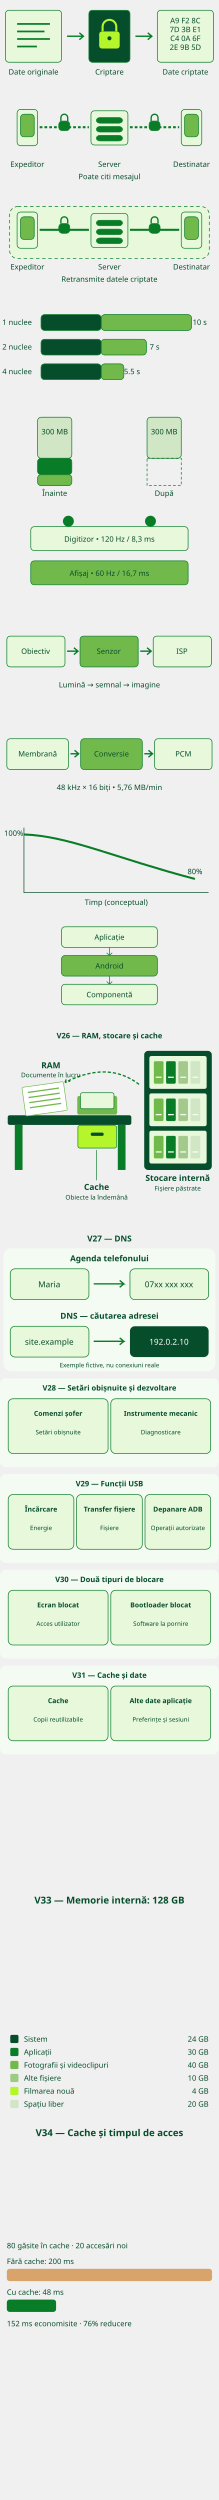
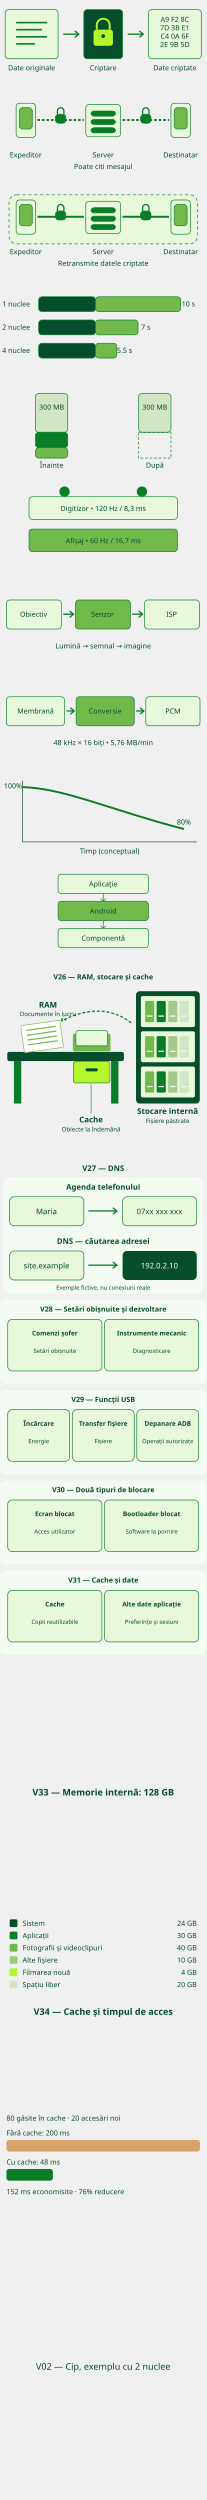
- <svg xmlns="http://www.w3.org/2000/svg" viewBox="0 0 320 3655" role="img" font-family="Nunito Sans, sans-serif" font-size="11" fill="#064D2B">
+ <svg xmlns="http://www.w3.org/2000/svg" viewBox="0 0 320 3875" role="img" font-family="Nunito Sans, sans-serif" font-size="11" fill="#064D2B">
  <g transform="translate(0 0)">
    <rect x="8" y="15" width="82" height="76" rx="5" fill="#E7F8DB" stroke="#087C26" />
    <path d="M25 35 H73 M25 46 H65 M25 57 H73 M25 68 H54" stroke="#087C26" stroke-width="2.5" />
    <path d="M98 53 h24 m-6 -5 l6 5 -6 5" fill="none" stroke="#087C26" stroke-width="2" />
    <rect x="130" y="15" width="60" height="76" rx="5" fill="#064D2B" stroke="#087C26" />
    <path d="M150 46 v-7 a10 10 0 0 1 20 0 v7" fill="none" stroke="#B5F52C" stroke-width="3" />
    <rect x="145" y="46" width="30" height="25" rx="4" fill="#B5F52C" />
    <circle cx="160" cy="56" r="3" fill="#064D2B" />
    <path d="M198 53 h24 m-6 -5 l6 5 -6 5" fill="none" stroke="#087C26" stroke-width="2" />
    <rect x="230" y="15" width="82" height="76" rx="5" fill="#E7F8DB" stroke="#087C26" />
    <text x="271" y="34" text-anchor="middle">A9 F2 8C</text>
    <text x="271" y="47" text-anchor="middle">7D 3B E1</text>
    <text x="271" y="60" text-anchor="middle">C4 0A 6F</text>
    <text x="271" y="73" text-anchor="middle">2E 9B 5D</text>
    <text x="49" y="109" text-anchor="middle">Date originale</text>
    <text x="160" y="109" text-anchor="middle">Criptare</text>
    <text x="271" y="109" text-anchor="middle">Date criptate</text>
  </g>
  <g transform="translate(0 150)">
    <rect x="25" y="10" width="30" height="53" rx="5" fill="#E7F8DB" stroke="#087C26" />
    <rect x="30" y="17" width="20" height="33" rx="5" fill="#72B94C" stroke="#087C26" />
    <rect x="265" y="10" width="30" height="53" rx="5" fill="#E7F8DB" stroke="#087C26" />
    <rect x="270" y="17" width="20" height="33" rx="5" fill="#72B94C" stroke="#087C26" />
    <rect x="133" y="12" width="54" height="50" rx="5" fill="#E7F8DB" stroke="#087C26" />
    <rect x="141" y="22" width="38" height="8" rx="5" fill="#087C26" stroke="#087C26" />
    <rect x="141" y="35" width="38" height="8" rx="5" fill="#087C26" stroke="#087C26" />
    <rect x="141" y="48" width="38" height="8" rx="5" fill="#087C26" stroke="#087C26" />
    <path d="M58 36 H130 M190 36 H262" stroke="#087C26" stroke-width="3" stroke-dasharray="4 3" />
    <path d="M89 27 v-5 a5 5 0 0 1 10 0 v5" stroke="#087C26" stroke-width="2" fill="none" />
    <rect x="86" y="27" width="16" height="14" rx="5" fill="#087C26" stroke="#087C26" />
    <path d="M221 27 v-5 a5 5 0 0 1 10 0 v5" stroke="#087C26" stroke-width="2" fill="none" />
    <rect x="218" y="27" width="16" height="14" rx="5" fill="#087C26" stroke="#087C26" />
    <text x="40" y="94" text-anchor="middle">Expeditor</text>
    <text x="160" y="94" text-anchor="middle">Server</text>
    <text x="280" y="94" text-anchor="middle">Destinatar</text>
    <text x="160" y="112" text-anchor="middle">Poate citi mesajul</text>
  </g>
  <g transform="translate(0 300)">
    <rect x="14" y="2" width="292" height="76" rx="12" fill="#E7F8DB" stroke="#087C26" stroke-dasharray="5 4" />
    <rect x="25" y="10" width="30" height="53" rx="5" fill="#E7F8DB" stroke="#087C26" />
    <rect x="30" y="17" width="20" height="33" rx="5" fill="#72B94C" stroke="#087C26" />
    <rect x="265" y="10" width="30" height="53" rx="5" fill="#E7F8DB" stroke="#087C26" />
    <rect x="270" y="17" width="20" height="33" rx="5" fill="#72B94C" stroke="#087C26" />
    <rect x="133" y="12" width="54" height="50" rx="5" fill="#E7F8DB" stroke="#087C26" />
    <rect x="141" y="22" width="38" height="8" rx="5" fill="#087C26" stroke="#087C26" />
    <rect x="141" y="35" width="38" height="8" rx="5" fill="#087C26" stroke="#087C26" />
    <rect x="141" y="48" width="38" height="8" rx="5" fill="#087C26" stroke="#087C26" />
    <path d="M58 36 H130 M190 36 H262" stroke="#087C26" stroke-width="3" />
    <path d="M89 27 v-5 a5 5 0 0 1 10 0 v5" stroke="#087C26" stroke-width="2" fill="none" />
    <rect x="86" y="27" width="16" height="14" rx="5" fill="#087C26" stroke="#087C26" />
    <path d="M221 27 v-5 a5 5 0 0 1 10 0 v5" stroke="#087C26" stroke-width="2" fill="none" />
    <rect x="218" y="27" width="16" height="14" rx="5" fill="#087C26" stroke="#087C26" />
    <text x="40" y="94" text-anchor="middle">Expeditor</text>
    <text x="160" y="94" text-anchor="middle">Server</text>
    <text x="280" y="94" text-anchor="middle">Destinatar</text>
    <text x="160" y="112" text-anchor="middle">Retransmite datele criptate</text>
  </g>
  <g transform="translate(0 450)">
    <text x="25" y="25" text-anchor="middle">1 nuclee</text>
    <rect x="60" y="10" width="88" height="23" rx="5" fill="#064D2B" stroke="#087C26" />
    <rect x="148" y="10" width="132" height="23" rx="5" fill="#72B94C" stroke="#087C26" />
    <text x="292" y="25" text-anchor="middle">10 s</text>
    <text x="25" y="61" text-anchor="middle">2 nuclee</text>
    <rect x="60" y="46" width="88" height="23" rx="5" fill="#064D2B" stroke="#087C26" />
    <rect x="148" y="46" width="66" height="23" rx="5" fill="#72B94C" stroke="#087C26" />
    <text x="226" y="61" text-anchor="middle">7 s</text>
    <text x="25" y="97" text-anchor="middle">4 nuclee</text>
    <rect x="60" y="82" width="88" height="23" rx="5" fill="#064D2B" stroke="#087C26" />
    <rect x="148" y="82" width="33" height="23" rx="5" fill="#72B94C" stroke="#087C26" />
    <text x="193" y="97" text-anchor="middle">5.5 s</text>
  </g>
  <g transform="translate(0 600)">
    <rect x="55" y="10" width="50" height="60" rx="5" fill="#D1E6C5" stroke="#087C26" />
    <rect x="55" y="70" width="50" height="24" rx="5" fill="#087C26" stroke="#087C26" />
    <rect x="55" y="94" width="50" height="16" rx="5" fill="#72B94C" stroke="#087C26" />
    <text x="80" y="35" text-anchor="middle">300 MB</text>
    <text x="80" y="125" text-anchor="middle">Înainte</text>
    <rect x="215" y="10" width="50" height="60" rx="5" fill="#D1E6C5" stroke="#087C26" />
    <rect x="215" y="70" width="50" height="40" fill="none" stroke="#087C26" stroke-dasharray="4 3" />
    <text x="240" y="35" text-anchor="middle">300 MB</text>
    <text x="240" y="125" text-anchor="middle">După</text>
  </g>
  <g transform="translate(0 750)">
    <rect x="45" y="20" width="230" height="35" rx="5" fill="#E7F8DB" stroke="#087C26" />
    <text x="160" y="42" text-anchor="middle">Digitizor • 120 Hz / 8,3 ms</text>
    <rect x="45" y="70" width="230" height="35" rx="5" fill="#72B94C" stroke="#087C26" />
    <text x="160" y="92" text-anchor="middle">Afișaj • 60 Hz / 16,7 ms</text>
    <circle cx="100" cy="12" r="8" fill="#087C26" />
    <circle cx="220" cy="12" r="8" fill="#087C26" />
  </g>
  <g transform="translate(0 900)">
    <rect x="10" y="30" width="85" height="45" rx="5" fill="#E7F8DB" stroke="#087C26" />
    <text x="52" y="56" text-anchor="middle">Obiectiv</text>
    <path d="M98 52 h16 m-6 -5 l6 5 -6 5" fill="none" stroke="#087C26" stroke-width="2" />
    <rect x="117" y="30" width="85" height="45" rx="5" fill="#72B94C" stroke="#087C26" />
    <text x="159" y="56" text-anchor="middle">Senzor</text>
    <path d="M205 52 h16 m-6 -5 l6 5 -6 5" fill="none" stroke="#087C26" stroke-width="2" />
    <rect x="224" y="30" width="85" height="45" rx="5" fill="#E7F8DB" stroke="#087C26" />
    <text x="266" y="56" text-anchor="middle">ISP</text>
    <text x="160" y="105" text-anchor="middle">Lumină → semnal → imagine</text>
  </g>
  <g transform="translate(0 1050)">
    <rect x="10" y="30" width="90" height="45" rx="5" fill="#E7F8DB" stroke="#087C26" />
    <text x="55" y="56" text-anchor="middle">Membrană</text>
    <path d="M103 52 h12 m-6 -5 l6 5 -6 5" fill="none" stroke="#087C26" stroke-width="2" />
    <rect x="118" y="30" width="90" height="45" rx="5" fill="#72B94C" stroke="#087C26" />
    <text x="163" y="56" text-anchor="middle">Conversie</text>
    <path d="M211 52 h12 m-6 -5 l6 5 -6 5" fill="none" stroke="#087C26" stroke-width="2" />
    <rect x="226" y="30" width="84" height="45" rx="5" fill="#E7F8DB" stroke="#087C26" />
    <text x="268" y="56" text-anchor="middle">PCM</text>
    <text x="160" y="105" text-anchor="middle">48 kHz × 16 biți • 5,76 MB/min</text>
  </g>
  <g transform="translate(0 1200)">
    <path d="M35 10 V105 H305" stroke="#064D2B" fill="none" />
    <path d="M35 20 C100 22 170 55 285 85" stroke="#087C26" stroke-width="3" fill="none" />
    <text x="20" y="22" text-anchor="middle">100%</text>
    <text x="285" y="78" text-anchor="middle">80%</text>
    <text x="170" y="123" text-anchor="middle">Timp (conceptual)</text>
  </g>
  <g transform="translate(0 1350)">
    <rect x="90" y="5" width="140" height="30" rx="5" fill="#E7F8DB" stroke="#087C26" />
    <text x="160" y="24" text-anchor="middle">Aplicație</text>
    <path d="M160 35 v12 m-4 -4 l4 4 4 -4" stroke="#087C26" fill="none" />
    <rect x="90" y="47" width="140" height="30" rx="5" fill="#72B94C" stroke="#087C26" />
    <text x="160" y="66" text-anchor="middle">Android</text>
    <path d="M160 77 v12 m-4 -4 l4 4 4 -4" stroke="#087C26" fill="none" />
    <rect x="90" y="89" width="140" height="30" rx="5" fill="#E7F8DB" stroke="#087C26" />
    <text x="160" y="108" text-anchor="middle">Componentă</text>
  </g>
  <g transform="translate(0 1500)">
    <text x="160" y="18" text-anchor="middle" font-weight="bold">V26 — RAM, stocare și cache</text>
    <svg x="0" y="25" width="320" height="259" viewBox="0 0 340 275" role="img" aria-label="RAM, stocare și cache: masă, dulap și sertar" font-family="Nunito Sans, sans-serif">
      <rect x="224" y="12" width="105" height="185" rx="6" fill="#064D2B" />
      <rect x="232" y="20" width="89" height="51" rx="3" fill="#E7F8DB" />
      <rect x="239" y="28" width="15" height="35" rx="2" fill="#72B94C" />
      <path d="M242 53 h9" stroke="#F3FBF2" stroke-width="2" />
      <rect x="258" y="28" width="15" height="35" rx="2" fill="#087C26" />
      <path d="M261 53 h9" stroke="#F3FBF2" stroke-width="2" />
      <rect x="277" y="28" width="15" height="35" rx="2" fill="#A4C98C" />
      <path d="M280 53 h9" stroke="#F3FBF2" stroke-width="2" />
      <rect x="296" y="28" width="15" height="35" rx="2" fill="#D1E6C5" />
      <path d="M299 53 h9" stroke="#F3FBF2" stroke-width="2" />
      <rect x="232" y="78" width="89" height="51" rx="3" fill="#E7F8DB" />
      <rect x="239" y="86" width="15" height="35" rx="2" fill="#72B94C" />
      <path d="M242 111 h9" stroke="#F3FBF2" stroke-width="2" />
      <rect x="258" y="86" width="15" height="35" rx="2" fill="#087C26" />
      <path d="M261 111 h9" stroke="#F3FBF2" stroke-width="2" />
      <rect x="277" y="86" width="15" height="35" rx="2" fill="#A4C98C" />
      <path d="M280 111 h9" stroke="#F3FBF2" stroke-width="2" />
      <rect x="296" y="86" width="15" height="35" rx="2" fill="#D1E6C5" />
      <path d="M299 111 h9" stroke="#F3FBF2" stroke-width="2" />
      <rect x="232" y="136" width="89" height="51" rx="3" fill="#E7F8DB" />
      <rect x="239" y="144" width="15" height="35" rx="2" fill="#72B94C" />
      <path d="M242 169 h9" stroke="#F3FBF2" stroke-width="2" />
      <rect x="258" y="144" width="15" height="35" rx="2" fill="#087C26" />
      <path d="M261 169 h9" stroke="#F3FBF2" stroke-width="2" />
      <rect x="277" y="144" width="15" height="35" rx="2" fill="#A4C98C" />
      <path d="M280 169 h9" stroke="#F3FBF2" stroke-width="2" />
      <rect x="296" y="144" width="15" height="35" rx="2" fill="#D1E6C5" />
      <path d="M299 169 h9" stroke="#F3FBF2" stroke-width="2" />
      <rect x="12" y="112" width="192" height="15" rx="3" fill="#064D2B" />
      <rect x="23" y="127" width="12" height="70" fill="#087C26" />
      <rect x="183" y="127" width="12" height="70" fill="#087C26" />
      <g transform="rotate(-8 70 95)">
        <rect x="38" y="64" width="65" height="45" rx="2" fill="white" stroke="#72B94C" />
        <path d="M46 73 H95" stroke="#72B94C" stroke-width="2" />
        <path d="M46 81 H95" stroke="#72B94C" stroke-width="2" />
        <path d="M46 89 H95" stroke="#72B94C" stroke-width="2" />
        <path d="M46 97 H95" stroke="#72B94C" stroke-width="2" />
      </g>
      <rect x="120" y="82" width="62" height="29" rx="3" fill="#72B94C" />
      <rect x="125" y="77" width="52" height="25" rx="3" fill="#E7F8DB" stroke="#087C26" />
      <rect x="121" y="128" width="60" height="35" rx="3" fill="#B5F52C" stroke="#087C26" />
      <rect x="141" y="139" width="20" height="5" rx="2" fill="#064D2B" />
      <path d="M216 64 Q168 27 101 61 l8 -2 m-8 2 l3 -8" fill="none" stroke="#087C26" stroke-width="2" stroke-dasharray="5 3" />
      <g fill="#064D2B" text-anchor="middle">
        <text x="79" y="39" font-size="13" font-weight="bold">RAM</text>
        <text x="79" y="53" font-size="10">Documente în lucru</text>
        <path d="M150 166 V213" stroke="#087C26" />
        <text x="150" y="228" font-size="13" font-weight="bold">Cache</text>
        <text x="150" y="243" font-size="10">Obiecte la îndemână</text>
        <text x="276" y="214" font-size="13" font-weight="bold">Stocare internă</text>
        <text x="276" y="229" font-size="10">Fișiere păstrate</text>
      </g>
    </svg>
  </g>
  <g transform="translate(0 1800)" font-size="12">
    <text x="160" y="15" text-anchor="middle" font-weight="bold">V27 — DNS</text>
    <g transform="translate(0 20)">
      <rect x="5" y="5" width="310" height="180" rx="12" fill="#F3FBF2" />
      <g text-anchor="middle" fill="#064D2B">
        <text x="160" y="24" font-weight="bold">Agenda telefonului</text>
        <rect x="15" y="35" width="115" height="45" rx="7" fill="#E7F8DB" stroke="#087C26" />
        <text x="72" y="62">Maria</text>
        <path d="M137 57 H181 l-6 -5 m6 5 l-6 5" stroke="#087C26" fill="none" stroke-width="2" />
        <rect x="190" y="35" width="115" height="45" rx="7" fill="#E7F8DB" stroke="#087C26" />
        <text x="247" y="62">07xx xxx xxx</text>
        <text x="160" y="108" font-weight="bold">DNS — căutarea adresei</text>
        <rect x="15" y="119" width="115" height="45" rx="7" fill="#E7F8DB" stroke="#087C26" />
        <text x="72" y="146">site.example</text>
        <path d="M137 141 H181 l-6 -5 m6 5 l-6 5" stroke="#087C26" fill="none" stroke-width="2" />
        <rect x="190" y="119" width="115" height="45" rx="7" fill="#064D2B" />
        <text x="247" y="146" fill="white">192.0.2.10</text>
        <text x="160" y="179" font-size="9">Exemple fictive, nu conexiuni reale</text>
      </g>
    </g>
  </g>
  <g transform="translate(0 2015)">
    <rect width="320" height="130" rx="9" fill="#F3FBF2" />
    <text x="160" y="18" text-anchor="middle" font-weight="bold">V28 — Setări obișnuite și dezvoltare</text>
    <rect x="12" y="30" width="146" height="80" rx="7" fill="#E7F8DB" stroke="#087C26" />
    <text x="85" y="55" text-anchor="middle" font-size="10" font-weight="bold">Comenzi șofer</text>
    <text x="85" y="82" text-anchor="middle" font-size="9">Setări obișnuite</text>
    <rect x="162" y="30" width="146" height="80" rx="7" fill="#E7F8DB" stroke="#087C26" />
    <text x="235" y="55" text-anchor="middle" font-size="10" font-weight="bold">Instrumente mecanic</text>
    <text x="235" y="82" text-anchor="middle" font-size="9">Diagnosticare</text>
  </g>
  <g transform="translate(0 2155)">
    <rect width="320" height="130" rx="9" fill="#F3FBF2" />
    <text x="160" y="18" text-anchor="middle" font-weight="bold">V29 — Funcții USB</text>
    <rect x="12" y="30" width="96" height="80" rx="7" fill="#E7F8DB" stroke="#087C26" />
    <text x="60" y="55" text-anchor="middle" font-size="10" font-weight="bold">Încărcare</text>
    <text x="60" y="82" text-anchor="middle" font-size="9">Energie</text>
    <rect x="112" y="30" width="96" height="80" rx="7" fill="#E7F8DB" stroke="#087C26" />
    <text x="160" y="55" text-anchor="middle" font-size="10" font-weight="bold">Transfer fișiere</text>
    <text x="160" y="82" text-anchor="middle" font-size="9">Fișiere</text>
    <rect x="212" y="30" width="96" height="80" rx="7" fill="#E7F8DB" stroke="#087C26" />
    <text x="260" y="55" text-anchor="middle" font-size="10" font-weight="bold">Depanare ADB</text>
    <text x="260" y="82" text-anchor="middle" font-size="9">Operații autorizate</text>
  </g>
  <g transform="translate(0 2295)">
    <rect width="320" height="130" rx="9" fill="#F3FBF2" />
    <text x="160" y="18" text-anchor="middle" font-weight="bold">V30 — Două tipuri de blocare</text>
    <rect x="12" y="30" width="146" height="80" rx="7" fill="#E7F8DB" stroke="#087C26" />
    <text x="85" y="55" text-anchor="middle" font-size="10" font-weight="bold">Ecran blocat</text>
    <text x="85" y="82" text-anchor="middle" font-size="9">Acces utilizator</text>
    <rect x="162" y="30" width="146" height="80" rx="7" fill="#E7F8DB" stroke="#087C26" />
    <text x="235" y="55" text-anchor="middle" font-size="10" font-weight="bold">Bootloader blocat</text>
    <text x="235" y="82" text-anchor="middle" font-size="9">Software la pornire</text>
  </g>
  <g transform="translate(0 2435)">
    <rect width="320" height="130" rx="9" fill="#F3FBF2" />
    <text x="160" y="18" text-anchor="middle" font-weight="bold">V31 — Cache și date</text>
    <rect x="12" y="30" width="146" height="80" rx="7" fill="#E7F8DB" stroke="#087C26" />
    <text x="85" y="55" text-anchor="middle" font-size="10" font-weight="bold">Cache</text>
    <text x="85" y="82" text-anchor="middle" font-size="9">Copii reutilizabile</text>
    <rect x="162" y="30" width="146" height="80" rx="7" fill="#E7F8DB" stroke="#087C26" />
    <text x="235" y="55" text-anchor="middle" font-size="10" font-weight="bold">Alte date aplicație</text>
    <text x="235" y="82" text-anchor="middle" font-size="9">Preferințe și sesiuni</text>
  </g>
  <g transform="translate(0 2575)">
    <svg viewBox="0 0 320 180" role="img" aria-label="Două consumuri de 50% însumează un ciclu echivalent" font-family="Nunito Sans, sans-serif">
      <rect width="320" height="180" rx="10" fill="#F3FBF2" />
      <rect x="33" y="14" width="24" height="12" rx="3" fill="#064D2B" />
      <rect x="20" y="25" width="50" height="90" rx="12" fill="#E7F8DB" stroke="#064D2B" stroke-width="2" />
      <rect x="24" y="70" width="42" height="41" rx="7" fill="#72B94C" />
      <text x="45" y="94" text-anchor="middle" fill="#064D2B" font-size="15" font-weight="bold">50%</text>
      <text x="45" y="135" text-anchor="middle" font-size="11" fill="#064D2B">Prima utilizare</text>
      <rect x="138" y="14" width="24" height="12" rx="3" fill="#064D2B" />
      <rect x="125" y="25" width="50" height="90" rx="12" fill="#E7F8DB" stroke="#064D2B" stroke-width="2" />
      <rect x="129" y="70" width="42" height="41" rx="7" fill="#72B94C" />
      <text x="150" y="94" text-anchor="middle" fill="#064D2B" font-size="15" font-weight="bold">50%</text>
      <text x="150" y="135" text-anchor="middle" font-size="11" fill="#064D2B">A doua utilizare</text>
      <rect x="243" y="14" width="24" height="12" rx="3" fill="#064D2B" />
      <rect x="230" y="25" width="50" height="90" rx="12" fill="#E7F8DB" stroke="#064D2B" stroke-width="2" />
      <rect x="234" y="30" width="42" height="81" rx="7" fill="#72B94C" />
      <text x="255" y="94" text-anchor="middle" fill="#064D2B" font-size="15" font-weight="bold">100%</text>
      <text x="255" y="135" text-anchor="middle" font-size="11" fill="#064D2B">Total consumat</text>
      <text x="97" y="80" text-anchor="middle" font-size="24" fill="#087C26">+</text>
      <text x="202" y="80" text-anchor="middle" font-size="24" fill="#087C26">=</text>
      <text x="160" y="161" text-anchor="middle" font-size="13" font-weight="bold" fill="#064D2B">1 ciclu echivalent</text>
    </svg>
  </g>
  <g transform="translate(0 2765)">
    <text x="160" y="18" text-anchor="middle" font-weight="bold" font-size="14">V33 — Memorie internă: 128 GB</text>
    <g transform="translate(0 25)">
      <svg viewBox="0 0 320 180" role="img" aria-label="Distribuția memoriei interne">
        <circle cx="160" cy="85" r="65" fill="none" stroke="#D1E6C5" stroke-width="26" />
        <circle cx="160" cy="85" r="65" fill="none" stroke="#064D2B" stroke-width="26" stroke-dasharray="76.576 408.407" stroke-dashoffset="0" transform="rotate(-90 160 85)" />
        <circle cx="160" cy="85" r="65" fill="none" stroke="#087C26" stroke-width="26" stroke-dasharray="95.72 408.407" stroke-dashoffset="-76.576" transform="rotate(-90 160 85)" />
        <circle cx="160" cy="85" r="65" fill="none" stroke="#72B94C" stroke-width="26" stroke-dasharray="127.627 408.407" stroke-dashoffset="-172.297" transform="rotate(-90 160 85)" />
        <circle cx="160" cy="85" r="65" fill="none" stroke="#9CCB82" stroke-width="26" stroke-dasharray="31.907 408.407" stroke-dashoffset="-299.924" transform="rotate(-90 160 85)" />
        <circle cx="160" cy="85" r="65" fill="none" stroke="#B5F52C" stroke-width="26" stroke-dasharray="12.763 408.407" stroke-dashoffset="-331.831" transform="rotate(-90 160 85)" />
        <text x="160" y="82" text-anchor="middle" font-size="24" font-weight="bold" fill="#064D2B">20 GB</text>
        <text x="160" y="101" text-anchor="middle" font-size="12" fill="#064D2B">Spațiu liber</text>
      </svg>
    </g>
    <rect x="15" y="210" width="12" height="12" rx="2" fill="#064D2B" />
    <text x="35" y="220">Sistem</text>
    <text x="305" y="220" text-anchor="end">24 GB</text>
    <rect x="15" y="229" width="12" height="12" rx="2" fill="#087C26" />
    <text x="35" y="239">Aplicații</text>
    <text x="305" y="239" text-anchor="end">30 GB</text>
    <rect x="15" y="248" width="12" height="12" rx="2" fill="#72B94C" />
    <text x="35" y="258">Fotografii și videoclipuri</text>
    <text x="305" y="258" text-anchor="end">40 GB</text>
    <rect x="15" y="267" width="12" height="12" rx="2" fill="#9CCB82" />
    <text x="35" y="277">Alte fișiere</text>
    <text x="305" y="277" text-anchor="end">10 GB</text>
    <rect x="15" y="286" width="12" height="12" rx="2" fill="#B5F52C" />
    <text x="35" y="296">Filmarea nouă</text>
    <text x="305" y="296" text-anchor="end">4 GB</text>
    <rect x="15" y="305" width="12" height="12" rx="2" fill="#D1E6C5" />
    <text x="35" y="315">Spațiu liber</text>
    <text x="305" y="315" text-anchor="end">20 GB</text>
  </g>
  <g transform="translate(0 3105)">
    <text x="160" y="18" text-anchor="middle" font-weight="bold" font-size="14">V34 — Cache și timpul de acces</text>
    <g transform="translate(0 28)">
      <svg viewBox="0 0 320 135" role="img" aria-label="100 de cereri de informații">
        <rect x="4" y="5" width="12.8" height="20" rx="3" fill="#087C26" />
        <rect x="19.8" y="5" width="12.8" height="20" rx="3" fill="#087C26" />
        <rect x="35.6" y="5" width="12.8" height="20" rx="3" fill="#087C26" />
        <rect x="51.4" y="5" width="12.8" height="20" rx="3" fill="#087C26" />
        <rect x="67.2" y="5" width="12.8" height="20" rx="3" fill="#087C26" />
        <rect x="83" y="5" width="12.8" height="20" rx="3" fill="#087C26" />
        <rect x="98.8" y="5" width="12.8" height="20" rx="3" fill="#087C26" />
        <rect x="114.6" y="5" width="12.8" height="20" rx="3" fill="#087C26" />
        <rect x="130.4" y="5" width="12.8" height="20" rx="3" fill="#087C26" />
        <rect x="146.2" y="5" width="12.8" height="20" rx="3" fill="#087C26" />
        <rect x="162" y="5" width="12.8" height="20" rx="3" fill="#087C26" />
        <rect x="177.8" y="5" width="12.8" height="20" rx="3" fill="#087C26" />
        <rect x="193.6" y="5" width="12.8" height="20" rx="3" fill="#087C26" />
        <rect x="209.4" y="5" width="12.8" height="20" rx="3" fill="#087C26" />
        <rect x="225.2" y="5" width="12.8" height="20" rx="3" fill="#087C26" />
        <rect x="241" y="5" width="12.8" height="20" rx="3" fill="#087C26" />
        <rect x="256.8" y="5" width="12.8" height="20" rx="3" fill="#087C26" />
        <rect x="272.6" y="5" width="12.8" height="20" rx="3" fill="#087C26" />
        <rect x="288.4" y="5" width="12.8" height="20" rx="3" fill="#087C26" />
        <rect x="304.2" y="5" width="12.8" height="20" rx="3" fill="#087C26" />
        <rect x="4" y="30" width="12.8" height="20" rx="3" fill="#087C26" />
        <rect x="19.8" y="30" width="12.8" height="20" rx="3" fill="#087C26" />
        <rect x="35.6" y="30" width="12.8" height="20" rx="3" fill="#087C26" />
        <rect x="51.4" y="30" width="12.8" height="20" rx="3" fill="#087C26" />
        <rect x="67.2" y="30" width="12.8" height="20" rx="3" fill="#087C26" />
        <rect x="83" y="30" width="12.8" height="20" rx="3" fill="#087C26" />
        <rect x="98.8" y="30" width="12.8" height="20" rx="3" fill="#087C26" />
        <rect x="114.6" y="30" width="12.8" height="20" rx="3" fill="#087C26" />
        <rect x="130.4" y="30" width="12.8" height="20" rx="3" fill="#087C26" />
        <rect x="146.2" y="30" width="12.8" height="20" rx="3" fill="#087C26" />
        <rect x="162" y="30" width="12.8" height="20" rx="3" fill="#087C26" />
        <rect x="177.8" y="30" width="12.8" height="20" rx="3" fill="#087C26" />
        <rect x="193.6" y="30" width="12.8" height="20" rx="3" fill="#087C26" />
        <rect x="209.4" y="30" width="12.8" height="20" rx="3" fill="#087C26" />
        <rect x="225.2" y="30" width="12.8" height="20" rx="3" fill="#087C26" />
        <rect x="241" y="30" width="12.8" height="20" rx="3" fill="#087C26" />
        <rect x="256.8" y="30" width="12.8" height="20" rx="3" fill="#087C26" />
        <rect x="272.6" y="30" width="12.8" height="20" rx="3" fill="#087C26" />
        <rect x="288.4" y="30" width="12.8" height="20" rx="3" fill="#087C26" />
        <rect x="304.2" y="30" width="12.8" height="20" rx="3" fill="#087C26" />
        <rect x="4" y="55" width="12.8" height="20" rx="3" fill="#087C26" />
        <rect x="19.8" y="55" width="12.8" height="20" rx="3" fill="#087C26" />
        <rect x="35.6" y="55" width="12.8" height="20" rx="3" fill="#087C26" />
        <rect x="51.4" y="55" width="12.8" height="20" rx="3" fill="#087C26" />
        <rect x="67.2" y="55" width="12.8" height="20" rx="3" fill="#087C26" />
        <rect x="83" y="55" width="12.8" height="20" rx="3" fill="#087C26" />
        <rect x="98.8" y="55" width="12.8" height="20" rx="3" fill="#087C26" />
        <rect x="114.6" y="55" width="12.8" height="20" rx="3" fill="#087C26" />
        <rect x="130.4" y="55" width="12.8" height="20" rx="3" fill="#087C26" />
        <rect x="146.2" y="55" width="12.8" height="20" rx="3" fill="#087C26" />
        <rect x="162" y="55" width="12.8" height="20" rx="3" fill="#087C26" />
        <rect x="177.8" y="55" width="12.8" height="20" rx="3" fill="#087C26" />
        <rect x="193.6" y="55" width="12.8" height="20" rx="3" fill="#087C26" />
        <rect x="209.4" y="55" width="12.8" height="20" rx="3" fill="#087C26" />
        <rect x="225.2" y="55" width="12.8" height="20" rx="3" fill="#087C26" />
        <rect x="241" y="55" width="12.8" height="20" rx="3" fill="#087C26" />
        <rect x="256.8" y="55" width="12.8" height="20" rx="3" fill="#087C26" />
        <rect x="272.6" y="55" width="12.8" height="20" rx="3" fill="#087C26" />
        <rect x="288.4" y="55" width="12.8" height="20" rx="3" fill="#087C26" />
        <rect x="304.2" y="55" width="12.8" height="20" rx="3" fill="#087C26" />
        <rect x="4" y="80" width="12.8" height="20" rx="3" fill="#087C26" />
        <rect x="19.8" y="80" width="12.8" height="20" rx="3" fill="#087C26" />
        <rect x="35.6" y="80" width="12.8" height="20" rx="3" fill="#087C26" />
        <rect x="51.4" y="80" width="12.8" height="20" rx="3" fill="#087C26" />
        <rect x="67.2" y="80" width="12.8" height="20" rx="3" fill="#087C26" />
        <rect x="83" y="80" width="12.8" height="20" rx="3" fill="#087C26" />
        <rect x="98.8" y="80" width="12.8" height="20" rx="3" fill="#087C26" />
        <rect x="114.6" y="80" width="12.8" height="20" rx="3" fill="#087C26" />
        <rect x="130.4" y="80" width="12.8" height="20" rx="3" fill="#087C26" />
        <rect x="146.2" y="80" width="12.8" height="20" rx="3" fill="#087C26" />
        <rect x="162" y="80" width="12.8" height="20" rx="3" fill="#087C26" />
        <rect x="177.8" y="80" width="12.8" height="20" rx="3" fill="#087C26" />
        <rect x="193.6" y="80" width="12.8" height="20" rx="3" fill="#087C26" />
        <rect x="209.4" y="80" width="12.8" height="20" rx="3" fill="#087C26" />
        <rect x="225.2" y="80" width="12.8" height="20" rx="3" fill="#087C26" />
        <rect x="241" y="80" width="12.8" height="20" rx="3" fill="#087C26" />
        <rect x="256.8" y="80" width="12.8" height="20" rx="3" fill="#087C26" />
        <rect x="272.6" y="80" width="12.8" height="20" rx="3" fill="#087C26" />
        <rect x="288.4" y="80" width="12.8" height="20" rx="3" fill="#087C26" />
        <rect x="304.2" y="80" width="12.8" height="20" rx="3" fill="#087C26" />
        <rect x="4" y="105" width="12.8" height="20" rx="3" fill="#D9A46C" />
        <rect x="19.8" y="105" width="12.8" height="20" rx="3" fill="#D9A46C" />
        <rect x="35.6" y="105" width="12.8" height="20" rx="3" fill="#D9A46C" />
        <rect x="51.4" y="105" width="12.8" height="20" rx="3" fill="#D9A46C" />
        <rect x="67.2" y="105" width="12.8" height="20" rx="3" fill="#D9A46C" />
        <rect x="83" y="105" width="12.8" height="20" rx="3" fill="#D9A46C" />
        <rect x="98.8" y="105" width="12.8" height="20" rx="3" fill="#D9A46C" />
        <rect x="114.6" y="105" width="12.8" height="20" rx="3" fill="#D9A46C" />
        <rect x="130.4" y="105" width="12.8" height="20" rx="3" fill="#D9A46C" />
        <rect x="146.2" y="105" width="12.8" height="20" rx="3" fill="#D9A46C" />
        <rect x="162" y="105" width="12.8" height="20" rx="3" fill="#D9A46C" />
        <rect x="177.8" y="105" width="12.8" height="20" rx="3" fill="#D9A46C" />
        <rect x="193.6" y="105" width="12.8" height="20" rx="3" fill="#D9A46C" />
        <rect x="209.4" y="105" width="12.8" height="20" rx="3" fill="#D9A46C" />
        <rect x="225.2" y="105" width="12.8" height="20" rx="3" fill="#D9A46C" />
        <rect x="241" y="105" width="12.8" height="20" rx="3" fill="#D9A46C" />
        <rect x="256.8" y="105" width="12.8" height="20" rx="3" fill="#D9A46C" />
        <rect x="272.6" y="105" width="12.8" height="20" rx="3" fill="#D9A46C" />
        <rect x="288.4" y="105" width="12.8" height="20" rx="3" fill="#D9A46C" />
        <rect x="304.2" y="105" width="12.8" height="20" rx="3" fill="#D9A46C" />
      </svg>
    </g>
    <text x="10" y="182">80 găsite în cache · 20 accesări noi</text>
    <text x="10" y="205">Fără cache: 200 ms</text>
    <rect x="10" y="212" width="300" height="18" rx="4" fill="#D9A46C" />
    <text x="10" y="250">Cu cache: 48 ms</text>
    <rect x="10" y="257" width="72" height="18" rx="4" fill="#087C26" />
    <text x="10" y="296">152 ms economisite · 76% reducere</text>
  </g>
  <g transform="translate(0 3425)">
    <svg viewBox="0 0 320 210" role="img" aria-label="Durata sarcinii pentru unul, două și patru nuclee" font-family="Nunito Sans,sans-serif" fill="#064D2B">
      <rect width="320" height="210" rx="12" fill="#F3FBF2" />
      <text x="12" y="29" font-size="12" font-weight="bold">1 nucleu</text>
      <rect x="12" y="36" width="100" height="19" rx="3" fill="#064D2B" />
      <rect x="112" y="36" width="150" height="19" rx="3" fill="#72B94C" />
      <text x="270" y="50" font-size="12" font-weight="bold">10 s</text>
      <text x="12" y="77" font-size="12" font-weight="bold">2 nuclee</text>
      <rect x="12" y="84" width="100" height="19" rx="3" fill="#064D2B" />
      <rect x="112" y="84" width="75" height="19" rx="3" fill="#72B94C" />
      <text x="195" y="98" font-size="12" font-weight="bold">7 s</text>
      <text x="12" y="125" font-size="12" font-weight="bold">4 nuclee</text>
      <rect x="12" y="132" width="100" height="19" rx="3" fill="#064D2B" />
      <rect x="112" y="132" width="37.5" height="19" rx="3" fill="#72B94C" />
      <text x="157.5" y="146" font-size="12" font-weight="bold">5,5 s</text>
      <rect x="12" y="185" width="12" height="12" rx="2" fill="#064D2B" />
      <text x="30" y="195" font-size="10">Secvențial</text>
      <rect x="160" y="185" width="12" height="12" rx="2" fill="#72B94C" />
      <text x="178" y="195" font-size="10">În paralel</text>
    </svg>
  </g>
+   <g transform="translate(0 3655)">
+     <text x="160" y="18" text-anchor="middle" font-size="14">V02 — Cip, exemplu cu 2 nuclee</text>
+     <g transform="translate(0 25)">
+       <svg viewBox="0 0 320 180" role="img" aria-label="Cip cu opt nuclee, două selectate în exemplu" font-family="Nunito Sans,sans-serif">
+         <path d="M94 20 V36 M94 144 V160 M68 36 H85 M235 36 H252" stroke="#72B94C" stroke-width="5" stroke-linecap="round" />
+         <path d="M112 20 V36 M112 144 V160 M68 51 H85 M235 51 H252" stroke="#72B94C" stroke-width="5" stroke-linecap="round" />
+         <path d="M130 20 V36 M130 144 V160 M68 66 H85 M235 66 H252" stroke="#72B94C" stroke-width="5" stroke-linecap="round" />
+         <path d="M148 20 V36 M148 144 V160 M68 81 H85 M235 81 H252" stroke="#72B94C" stroke-width="5" stroke-linecap="round" />
+         <path d="M166 20 V36 M166 144 V160 M68 96 H85 M235 96 H252" stroke="#72B94C" stroke-width="5" stroke-linecap="round" />
+         <path d="M184 20 V36 M184 144 V160 M68 111 H85 M235 111 H252" stroke="#72B94C" stroke-width="5" stroke-linecap="round" />
+         <path d="M202 20 V36 M202 144 V160 M68 126 H85 M235 126 H252" stroke="#72B94C" stroke-width="5" stroke-linecap="round" />
+         <path d="M220 20 V36 M220 144 V160 M68 141 H85 M235 141 H252" stroke="#72B94C" stroke-width="5" stroke-linecap="round" />
+         <rect x="85" y="25" width="150" height="130" rx="12" fill="#064D2B" />
+         <rect x="94" y="34" width="132" height="112" rx="7" fill="#E7F8DB" />
+         <rect x="102" y="49" width="25" height="35" rx="4" fill="#087C26" />
+         <text x="114.5" y="71" text-anchor="middle" font-size="12" font-weight="bold" fill="white">1</text>
+         <rect x="132" y="49" width="25" height="35" rx="4" fill="#087C26" />
+         <text x="144.5" y="71" text-anchor="middle" font-size="12" font-weight="bold" fill="white">2</text>
+         <rect x="162" y="49" width="25" height="35" rx="4" fill="#C5E9B6" />
+         <text x="174.5" y="71" text-anchor="middle" font-size="12" font-weight="bold" fill="#064D2B">3</text>
+         <rect x="192" y="49" width="25" height="35" rx="4" fill="#C5E9B6" />
+         <text x="204.5" y="71" text-anchor="middle" font-size="12" font-weight="bold" fill="#064D2B">4</text>
+         <rect x="102" y="96" width="25" height="35" rx="4" fill="#C5E9B6" />
+         <text x="114.5" y="118" text-anchor="middle" font-size="12" font-weight="bold" fill="#064D2B">5</text>
+         <rect x="132" y="96" width="25" height="35" rx="4" fill="#C5E9B6" />
+         <text x="144.5" y="118" text-anchor="middle" font-size="12" font-weight="bold" fill="#064D2B">6</text>
+         <rect x="162" y="96" width="25" height="35" rx="4" fill="#C5E9B6" />
+         <text x="174.5" y="118" text-anchor="middle" font-size="12" font-weight="bold" fill="#064D2B">7</text>
+         <rect x="192" y="96" width="25" height="35" rx="4" fill="#C5E9B6" />
+         <text x="204.5" y="118" text-anchor="middle" font-size="12" font-weight="bold" fill="#064D2B">8</text>
+         <text x="160" y="177" text-anchor="middle" font-size="12" fill="#064D2B">2 nuclee active în simulare</text>
+       </svg>
+     </g>
+   </g>
</svg>
